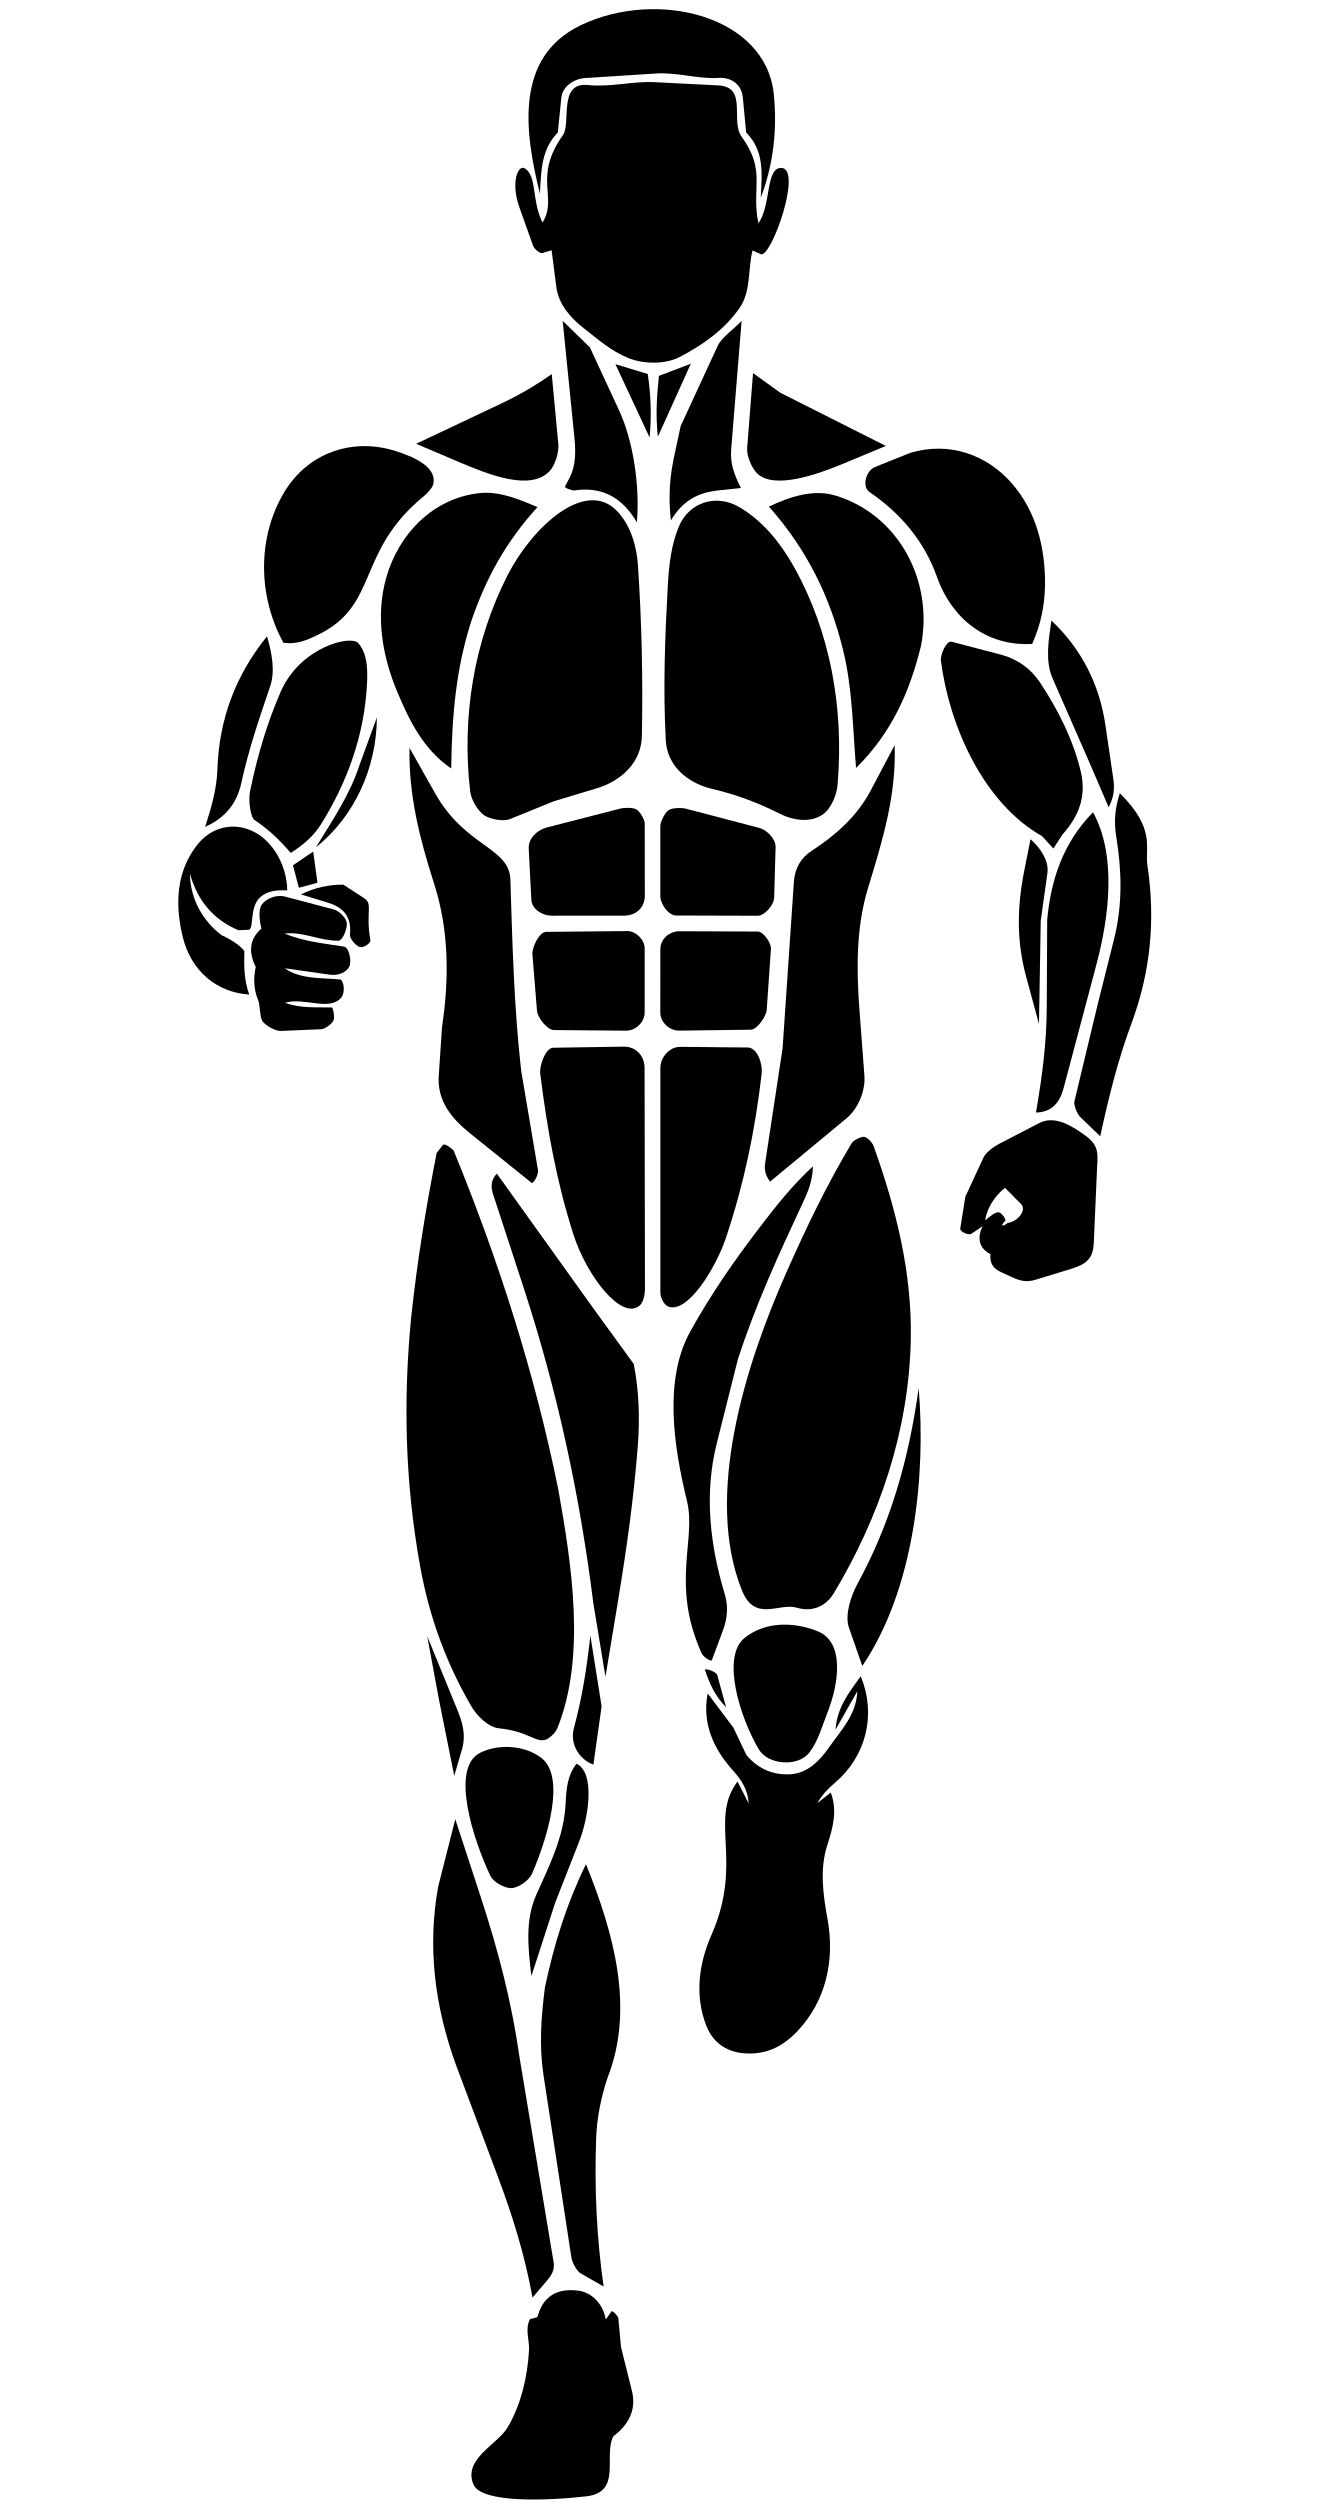
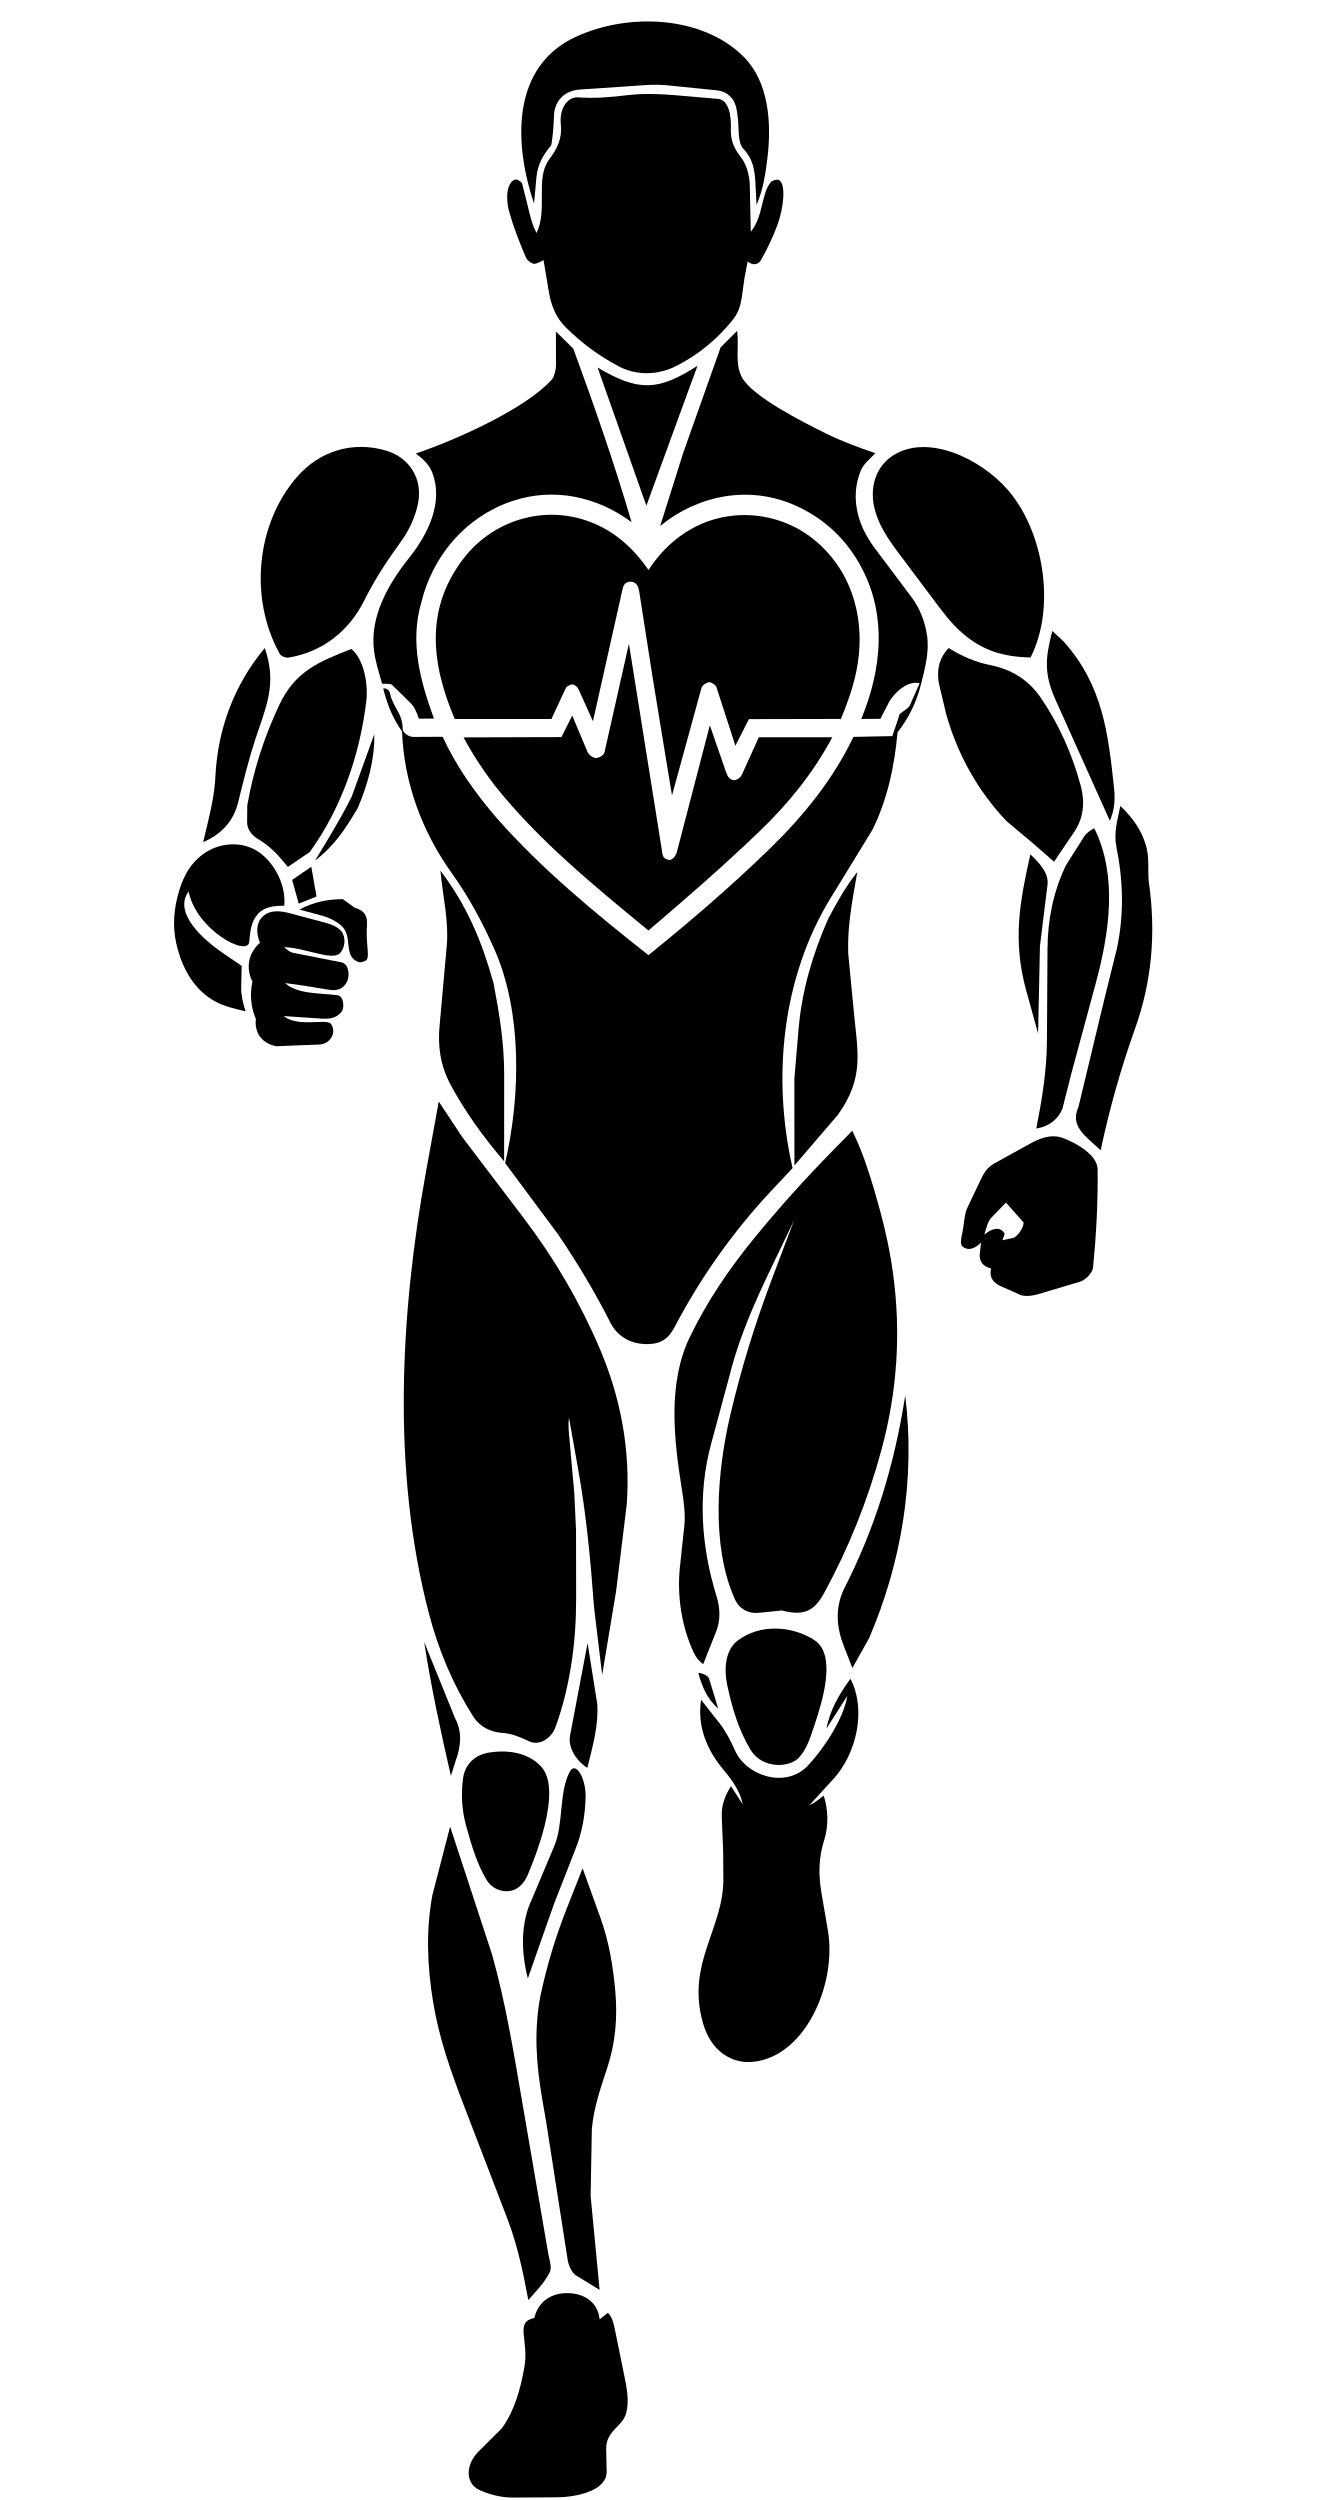
<svg xmlns="http://www.w3.org/2000/svg" viewBox="0 0 477 898" fill="currentColor" aria-hidden="true">
  <g transform="translate(-922 0)">
    <g class="base">
+       <g data-name="base" class="base">
+         <path d="M1066.79,262.53c.65,1.17,2.26,2.19,3.83,2.18l10.36-.06c5.07,10.89,11.72,20.2,19.46,29.22,16.28,18.44,35.09,33.92,54.48,49.22,15.16-12.26,29.59-24.63,43.49-38.14,11.96-11.62,22.88-24.95,30.13-40.26l13.99-.28,2.64-7.91c.92-.82,3.16-2.06,3.63-3.12l3.53-7.94c-3.95-1.19-9.15,3.18-11.15,7.05l-2.93,5.7-6.87.05c7.32-17.87,9.23-36.94.18-54.18-5.25-10-13.1-17.53-23.33-22.25-16.45-7.58-34.99-4.35-49.09,7.12l8.21-26.08,13.51-38.1,5.92-5.91c.77,5.79-.99,11.86,1.83,16.87,3.81,6.77,21.36,15.7,30.08,20,5.75,2.83,11.47,4.94,17.71,7.08-1.97,2.12-4.12,3.78-5.07,5.97-3.04,7.04-2.36,14.72.86,21.54,2.16,4.56,5.24,8.19,8.23,12.19l9.19,12.28c2.81,3.76,4.54,8.38,5.31,13.03,1.02,6.19-.62,12-2.08,17.91-1.6,6.44-4.36,12.1-8.44,17.35-1.11,12.22-3.6,23.92-8.97,34.91l-8.54,13.97-6.4,10.41c-17.64,28.7-21.22,64.83-13.79,97.22l-7.31,7.79c-13.95,14.87-25.64,31.34-35.13,49.42-1.97,3.76-4.45,5.76-8.87,6-5.67.3-10.96-1.95-13.87-7.18-5.67-11.18-11.92-21.7-19.01-32.15l-19.07-25.68c5.63-24.3,6.11-54.45-3.91-76.93-4.29-9.62-9.07-18.56-15.23-27.17-10.75-15.02-17.22-32.64-17.88-50.92l-.19-.3c-3.2-4.49-5.16-9.51-6.59-15.16,1.36-.1,2.19.64,2.42,1.71,1.16,5.37,4.58,6.98,4.59,13.07l.14.48Z" />
+         <path d="M1128.3,536.57l.61,13.09.04,24.6c.03,15.47-2.14,31.62-7.43,46.16-1.35,3.7-5.52,6.89-9.48,5.05-3.11-1.44-5.96-2.76-9.51-3-4.19-.28-8.12-2.1-10.49-5.82-7.32-11.5-12.54-23.91-16.02-37.28-13.27-50.89-10.33-107.2-.97-158.69l4.55-25,8.41,12.71,22.1,29.13c11.06,14.58,20.15,30.09,27.33,46.93,7.58,17.76,11.03,36.49,9.71,55.75l-3.84,31.3-5.01,30.12-2.94-24.43c-1.21-16.7-2.73-32.88-5.68-49.42l-3.3-18.48c-.38,2.56-.05,5.1.2,7.91l1.72,19.37Z" />
+         <path d="M1184.57,492.17l-7.18,26.64c-4.84,17.97-3.53,36.68,1.96,54.47,1.33,4.31,1.54,8.61-.12,12.79l-4.65,11.72c-1.58-1.22-2.51-2.37-3.25-3.92-4.53-9.44-6.21-20.72-5.09-31.15l1.53-14.25c.51-4.71-.17-9.22-.92-13.94-2.84-17.9-5.02-37.82,2.95-54.29,6.2-12.82,14.02-24.36,23.07-35.44s18.25-21.29,28.17-31.4l7.1-7.23c3.49,7.18,5.59,13.58,7.72,20.72,2.97,9.99,5.43,19.74,6.87,30.16,3,21.63,1.57,42.78-4.14,63.84-4.9,18.06-11.72,35.12-20.65,51.48-3.59,6.57-7.53,8.11-15.1,6.11l-8.19.84c-3.81.39-7.08-1.33-8.68-4.89-8.67-19.25-6.42-46.07-1.5-66.79,3.87-16.26,8.59-31.72,14.46-47.3l8.29-22-8.46,17.63c-5.63,11.74-10.76,23.35-14.22,36.18Z" />
+         <path d="M1185.33,114.75c-5.74,7.15-12.52,12.74-20.56,16.78-6.42,3.23-14.06,3.44-20.37.14-7.14-3.74-13.34-8.36-19-13.91-3.76-3.69-5.41-7.93-6.29-13.17l-1.87-11.16c-1.19.64-2.39,1.28-3.28,1.34-.84.06-2.56-1.2-2.9-1.98-2.45-5.62-4.54-10.97-6.19-16.83-1.33-4.7-.85-10.63,2.23-11.46.68-.18,2.29.81,2.47,1.52l2.09,8.33c.81,3.24,1.39,6.2,3.08,9.33,4.1-8.52-.59-19.55,4.52-26.4,2.88-3.86,4.74-7.5,4.19-12.63-.57-5.37,2.13-9.97,6.29-9.68,6.17.43,11.69-.07,17.75-.8,7.33-.88,14.69-.18,22.03.45l10.36.9c3.83.33,4.83,5.8,4.64,10.71-.16,4.2,1.15,7.11,3.67,10.33,2.07,2.64,3.06,6.69,3.14,10.2l.35,16.52c4.66-5.84,3.72-13.93,7.3-17.96.44-.49,1.99-.92,2.59-.72,3.05,1.05,1.78,10.55-.27,16.07-1.67,4.49-3.67,8.73-5.98,12.8-.96,1.7-3.11,1.96-4.76.41l-1.11,5.79-1.04,7.38c-.36,2.58-1.25,5.39-3.08,7.67Z" />
+         <path d="M1181.76,664.93l-.51-12.5c-.16-3.98,1.17-7.41,3.31-10.84l4.23,6.51c-.96-4.73-3.76-8.64-6.92-12.41-5.88-7.02-9.52-15.48-8.04-25.13l6.55,8.34c2.28,2.91,4,6.22,5.52,9.64,2.14,4.83,6.39,8.06,11.47,9.46,5.31,1.46,11.02.29,14.87-3.83,5.86-6.28,12.8-16.87,14.11-25.01l-7.5,11.75c1.24-6.54,4.49-12.19,8.62-17.9,5.8,10.98,2.28,26.85-6.16,36.06l-8.64,9.43c2.04-1.01,3.32-2.05,5.22-3.5,1.61,5.18,1.79,10.77.15,15.99-2.01,6.4-2.1,12.31-.96,19l2.31,13.52c2.8,16.44-5.29,38.47-19.88,45.17-4.77,2.19-10.24,2.86-15.09.63-5.2-2.39-8.36-7.13-9.92-12.64-6.1-21.51,7.47-33.84,7.33-51.85l-.07-9.89Z" />
+         <path d="M1059.27,245.63c-1.15-4.04-2.47-8.06-2.96-12.2-1.43-12.01,5.16-23.68,12.6-32.99,6.91-8.65,12.37-19.96,8.43-30.5-1.1-2.94-3.16-4.93-5.98-7.04,14.68-4.94,39.68-16.23,48.9-26.62.83-.93,1.46-3.65,1.45-4.89l-.03-12.32,6.25,6.17c7.49,20.43,14.54,40.54,20.93,62.32-12.42-9.25-28.09-12.57-42.89-7.57-16.61,5.6-28.48,19.47-32.64,36.41-4.11,14.1-.53,27.78,4.54,41.7l-5.41.05c-.89-2.5-1.52-4.19-3.26-5.89l-6.44-6.3c-.44-.43-2.4-.34-3.49-.36Z" />
+         <path d="M1292.18,236.17c-10-.24-17.53-2.51-24.96-9.17-3.92-3.51-6.77-7.45-9.89-11.61l-12.99-17.33c-3.55-4.73-6.72-9.55-8.17-15.25-1.83-7.21.09-14.84,6.32-19.01,12.45-8.34,31.81.92,41.58,12.24,12.91,14.98,17.26,42.09,8.11,60.13Z" />
+         <path d="M1052.72,215.9c-5.5,10.99-15.07,18.31-27.06,20.31-1,.17-2.72-.52-3.18-1.34-11.06-19.95-8.47-46.67,6.2-63.56,8.21-9.45,20.25-12.99,32.12-9.41,8.29,2.5,13.15,10.17,11.36,18.95-.98,4.81-3.14,9.54-6.11,13.64-5,6.88-9.4,13.56-13.33,21.42Z" />
+         <path d="M1111.78,826.19c-1.98-10.51-3.97-19.98-7.65-29.55l-15.25-39.69c-4.8-12.48-9.14-24.59-11.3-37.82-2.11-12.89-2.65-25.55-.27-38.37l6.37-24.65,15.06,45.93c4.82,17.15,7.61,34.17,10.62,51.73l9.58,55.76c.33,1.94,1.4,4.89.56,6.59-1.93,3.9-5.01,6.93-7.72,10.07Z" />
+         <path d="M1139.91,887.76c.15,6.9-10.76,9.23-17.93,9.27l-15.72.09c-4.2.02-8.21-1.02-12-2.68-2.69-1.18-4.15-3.83-3.88-6.86.24-2.67,1.65-5.14,3.57-7.05l8.35-8.32c4.62-6.5,6.64-14.08,8.04-21.82,1.79-9.89-3.62-16.34,3.58-17.75,1.43-6.07,6.26-9.11,12.22-8.95,5.77.15,10.66,3.26,11.24,9.43l2.97-2.37c1.44,1.52,1.96,3.27,2.36,5.23l3.45,16.95c.92,4.52,1.93,9.18.8,13.75-1.25,5.05-7.37,6.25-7.22,13.14l.17,7.94Z" />
+         <path d="M1137.39,822.54l-8.54-5.24c-1.39-.85-2.64-3.57-2.92-5.42l-7.75-49.71-1.4-8.09c-2.15-12.45-3.06-24.59-.67-37.08,2.3-10.85,5.37-21.09,9.43-31.37l5.73-14.54,6.37,17.68c3.12,8.67,4.58,17.45,5.39,26.68s.05,18.33-2.87,27.19c-2.4,7.28-4.86,14.34-5.57,22.06l-.44,24.05,3.23,33.79Z" />
+         <path d="M1300.61,309.54l-6.6-5.8-10.52-8.84c-10.39-11-17.58-23.97-21.65-38.51l-2.42-10.16c-1.13-4.75-.35-9.69,3.35-13.46,4.7,2.94,9.54,5.08,15.03,6.16,7.27,1.42,13.53,5.17,17.87,11.45,6.66,9.65,11.47,20.51,14.53,31.86,1.59,5.92,1.04,11.57-2.34,16.57l-7.25,10.73Z" />
+         <path d="M1161.87,30.66c-5.04-.51-9.47.02-14.31.34l-17.2,1.15c-5.49.37-9.24,3.93-9.39,9.6-.08,3.23-.38,7.24-.95,10.4-2.93,3.49-4.91,6.9-5.33,11.53l-.86,9.46c-7.45-22.16-7.95-49.23,14.88-59.86,18.98-8.83,45.64-7.68,60.43,7.13,9,9.01,10.04,23.67,8.54,36.19-.71,5.96-1.58,11.56-3.93,17.02l-.41-7.88c-.24-4.57-.89-8.61-4.1-12.01-2.9-3.07-1.21-8.32-2.85-15.31-.76-3.23-3.38-5.6-6.6-5.93l-17.93-1.83Z" />
+         <path d="M1025.41,311.4c-3.36-4.13-6.26-7.37-10.52-9.89-2.27-1.34-4.16-3.41-4.13-6.28l.06-5.94c2.21-12.61,6.04-24.5,11.49-36.06,5.69-12.06,14.03-15.47,25.87-20.12,4.59,3.67,6.09,12.72,5.41,18.55-2.25,19.24-8.93,38.68-20.33,54.39l-7.87,5.36Z" />
+         <path d="M1278,455.63c-2.97-.6-4.37-2.8-4.06-5.37l.47-3.93c-2.13,2.05-4.61,3.26-6.76,1.31-.89-.81-.28-3.5.02-4.83.68-3.04.6-6.46,1.89-9.17l4.89-10.27c1.03-2.17,2.37-4.16,4.56-5.38l12.8-7.08c3.57-1.98,7.64-3.68,11.85-2.18,5.19,1.84,12.56,6.32,12.61,11.27.12,11.96-.47,23.34-1.64,35.24-.2,2.08-2.79,4.58-4.71,5.15l-12.15,3.63c-2.76.82-5.94,2-8.91,1.25l-7.19-3.18c-2.57-1.14-4.46-2.9-3.69-6.44ZM1282.07,445.5l4.24-.94c1.5-.96,3.32-3.5,3.38-5.43l-6.36-7.16-5.24,5.44c-1.41,1.47-1.85,4.02-2.53,6.06,1.77-1.43,3.69-2.5,5.64-1.9.53.16,1.79,1.23,1.62,1.74l-.74,2.2Z" />
+         <path d="M1294.24,405.35c2.03-10.38,3.76-20.65,3.82-31.49l.2-32.97c.07-10.54,2.06-20.51,6.58-29.99l6.47-10.25c.85-1.35,2.37-2.45,3.74-3.16,8.53,17.15,5.38,37.8.56,55.63l-8.92,33.02-3.05,12.08c-1.48,3.6-4.56,6.4-9.42,7.13Z" />
+         <path d="M1103.07,417.13c-7.48-8.77-13.93-17.65-19.24-27.54-3.65-6.81-4.67-13.82-3.9-21.49l2.54-28.3c.81-9.06-1.4-17.5-2.26-27.05,9.6,12.64,14.93,25.52,19.07,40.41,2.09,10.89,3.83,21.54,3.82,32.72l-.02,31.25Z" />
+         <path d="M1223.02,400.38l-15.66,18.25-.02-31.18,1.5-17.74c1.17-13.85,5.04-26.88,10.6-39.58,3.12-5.87,6.1-11.34,10.5-16.92-1.71,9.97-3.62,19.25-3.26,29.25l2.01,20.92c1.41,14.68,3.79,23.74-5.67,36.98Z" />
+         <path d="M1209.04,631.27c-3.38,3.76-13.22,4.25-17.44-2.75-4.29-7.13-6.55-14.77-8.35-23.07-1.16-5.38-1.05-12.58,3.87-16.27,7.86-5.89,19.51-5.3,27.53.05,7.84,5.23,2.93,21.56-.25,30.9-1.31,3.83-2.49,7.96-5.36,11.14Z" />
+         <path d="M1317.36,413.18c-5.64-5.26-11.12-8.7-7.98-15.57l9.51-39.55,4.27-17.22c2.66-12.42,2.32-24.43-.18-36.79-.97-4.79.44-9.67,1.45-14.55,4.53,4.29,8.11,9.28,9.53,15.5.91,4,.18,8.22.77,12.37,2.5,17.72,1.05,35.09-4.98,51.99-5.13,14.41-9.15,28.62-12.39,43.8Z" />
+         <path d="M1002.37,342.56l6.43,4.37-.16,7.59c-.06,2.93.54,5.48,1.56,8.75-3.67-.89-7.71-1.74-11.07-3.63-7.07-3.98-11.18-11-13.28-18.59-1.79-6.46-1.72-12.36-.13-18.8,1.5-6.07,3.96-11.54,9.21-15.43,5.69-4.21,14.06-4.92,20.09-.72,5.57,3.88,9.78,11.83,9.1,19.23-3.49.03-7.05.3-9.44,2.91-2.5,2.73-2.83,6.34-3.16,10.1-.48,5.46-18.99-4.17-21.78-18.15-5.53,7.63,4.89,17.1,12.63,22.36Z" />
+         <path d="M1024.37,353.1c4.42,4.08,12.48,3.55,18.88,4.39,2.29.3,2.53,4.58,1.45,5.93-1.98,2.47-4.56,2.64-7.42,2.45l-13.38-.9c5.03,4.01,14.26,1.08,16.7,2.55.63.38,1.11,1.84,1.12,2.79.04,2.45-2.25,4.77-4.79,4.87l-15.66.63c-5-.9-7.97-4.72-7.36-9.81-1.87-4.32-2.2-8.84-1.24-13.39-2.45-4.94-1.49-10.27,2.71-13.98-1.16-2.78-1.54-6.35.37-8.72,2.74-3.4,6.97-2.78,10.68-1.79l12.86,3.44c1.82.49,4.18,1.48,5.34,2.96,1.71,2.19,1.39,6.04-.64,7.97-2.82,2.69-12.76-2.15-19.97-2.27.81.7,2.24,1.82,3.03,1.98l17.58,3.48c2.76.55,2.94,4.75,2.19,6.53-1.15,2.72-3.35,3.84-6.48,3.34l-9.46-1.54-6.51-.9Z" />
+         <path d="M1111.57,673.45c-1.37,3.26-3.73,5.51-6.77,5.84s-6.3-1.13-8.05-4.07c-3.51-5.9-5.44-12.59-7.3-19.34-1.57-5.7-1.92-11.47-1.09-17.27.73-5.08,4.45-8.36,9.42-9.11,6.58-.99,13.66-.11,18.47,4.91,7.23,7.56-.17,28.26-4.67,39.03Z" />
+         <path d="M1228.18,599.14l-3.04-7.77c-2.68-6.85-3.21-13.45-.12-20.34,11.26-21.89,18.28-44.87,22.13-69.76,3.68,29.74-1.21,59.84-13,87.22l-5.97,10.65Z" />
+         <path d="M1154.18,181.67l-17.52-49.64c14.66,8.64,21.63,8.52,35.88-.64l-6.9,18.83-11.47,31.45Z" />
+         <path d="M1320.66,294.83l-4.86-10.83-14.58-32.46c-4.2-9.36-3.85-14.92-1.22-24.88l4.06,3.78c13.98,15.63,16,32.68,18.13,52.86.42,4.01.14,7.59-1.53,11.54Z" />
+         <path d="M1007.49,288.4c-1.69,6.79-6.22,11.38-12.51,14.1l1.66-7c1.34-5.65,2.45-10.82,2.74-16.69.82-16.7,6.59-32.74,17.73-46.02,4.53,12.98.38,21.18-3.51,33.1-2.43,7.44-4.17,14.72-6.11,22.51Z" />
+         <path d="M1116.8,695.78l-5.2,14.87c-2.5-9.79-2.61-19.98,1.51-28.56l8.04-19.12c3.32-7.89,1.58-19.58,5.61-26.71,2.07-3.66,5.83,2.47,5.59,9.67-.21,6.21-1.25,12.12-3.49,17.86l-7.81,19.96-4.24,12.02Z" />
+         <path d="M1294.88,371.23l-4.26-15.42c-4.92-17.8-2.38-31.81,1.49-48.92,3.09,2.97,6.69,6.59,6.15,10.96l-2.71,21.97-.67,31.41Z" />
+         <path d="M1132.97,635c-3.56-2.1-7.06-7.07-6.22-11.51l6.31-33.27,3.46,21.72c.56,7.67-1.61,15.22-3.54,23.06Z" />
+         <path d="M1050.86,345.6c-5.88-2.09-1.82-9.13-6.26-13.1-1.72-1.54-4.21-2.84-6.37-3.43l-8.64-2.35c5-2.7,9.91-3.69,15.54-3.76l4.24,3.07c3.19.88,4.71,2.76,4.46,6-.52,6.61.95,10.96-.05,12.65-.36.6-2.25,1.17-2.91.93Z" />
+         <path d="M1086.46,630.05l-2.5,7.83c-3.65-15.9-7.05-31.53-9.61-48.11l11.04,27.25c2.26,4.06,2.32,8.41,1.07,13.03Z" />
+         <path d="M1035.21,309.05c4.65-7.7,9.2-14.99,13.17-23.02l8.07-22.3c.17,9.03-2.31,17.98-5.95,26.52-4.1,6.97-8.38,13.64-15.28,18.81Z" />
+         <polygon points="1029.3 324.58 1026.93 316.07 1033.82 311.34 1035.69 322.02 1029.3 324.58" />
+         <path d="M1176.67,602.92l3.33,10.81c-4.01-3.44-5.81-7.87-7.16-12.81.93-.04,3.48.83,3.84,2Z" />
+       </g>
      <g class="zone">
-         <path d="M1120.74,287.88l-15.52,6.32c-2.43.99-7.16.08-9.25-1.31s-4.7-5.34-5.09-8.65c-3.08-26.59,1.31-53.94,13.53-77.78,8.88-17.33,28.06-34.88,39.38-22.74,4.76,5.11,6.91,12.37,7.38,19.57,1.35,20.58,1.8,40.6,1.39,61.1-.19,9.58-7.49,16.14-16.19,18.76l-15.64,4.72Z" />
-         <path d="M1217.33,292.7c-4.5,2.99-10.69,1.85-14.9-.26-8.12-4.09-15.81-6.99-24.78-9.11-8.38-1.98-15.99-7.97-16.5-17.42-1-18.61-.3-36.92.73-55.65.4-7.38,1.25-14.63,3.98-21.15,3.66-8.75,13.4-11.78,21.6-7.01s14.62,12.45,19.59,21.27c13.34,23.7,18.11,51.22,15.81,78.45-.32,3.82-2.31,8.75-5.52,10.88Z" />
-       </g>
-       <g class="base">
-         <path d="M1118.28,624.79c-3.69,1.52-6.23-2.88-17.1-3.99-3.8-.39-7.89-4.47-9.89-7.92-9.17-15.79-15.13-32.24-18.39-50.34-5.36-29.74-6.14-59.07-3.22-89.21,2.17-20.25,5.27-39.38,9.17-59.17l2.22-2.87c.61-.78,2.99,1.09,3.89,2.01,16.15,39.46,29.01,79.56,37.55,121.55,4.93,27.64,9.99,60.31-.3,85.9-.64,1.6-2.64,3.51-3.93,4.05Z" />
-         <path d="M1208.19,577.48c-6.22-1.9-15.01,5.42-19.68-6.2-13.63-33.92,1.17-80.89,15.99-114.3,7.18-16.18,14.38-31.21,23.43-46.36.6-1,3.28-2.37,4.43-2.27s2.96,1.97,3.47,3.4c8,22.42,13.82,45.29,13.32,69.56-.67,32.48-11.17,63.54-27.63,90.94-3.02,5.03-8.09,6.83-13.32,5.23Z" />
-         <path d="M1147.63,128.58c-6.39-2.63-10.85-6.74-15.85-10.61-4.79-3.71-9.15-8.64-9.95-14.89l-1.69-13.18-3.33,1c-.95.28-2.97-1.61-3.32-2.59l-4.99-14.02c-3.08-8.64-.48-15.6,2.19-13.71,4.29,3.03,2.2,11.41,6.19,19.36,5.6-8.98-3.53-16.19,7.32-31.39,3.02-4.23-1.8-19.09,8.89-18.01,8.42.85,16-1.43,24.09-1.02l22.81,1.15c10.75.54,4.23,12.69,8.41,18.46,9.04,12.44,3.3,18.53,6.04,31.07,4.67-6.77,2.52-19.89,8.15-19.89,7.93,0-3.63,32.6-7.3,30.98l-2.98-1.32c-1.65,6.24-.46,14.49-4.54,20.48-5.28,7.75-13.43,13.6-21.82,17.88-5.07,2.59-12.89,2.49-18.33.25Z" />
-         <path d="M1177.54,695.08c11.67-26.57-1.04-41.29,9.38-55.17l3.96,7.84c-.13-4.85-2.7-8.58-5.8-12.03-6.7-7.47-11-16.79-8.87-27.43l9.19,12.23,4.72,9.89c4.3,5.09,9.76,7.32,15.97,6.89,5.82-.4,10.2-4.58,13.76-9.72,4.34-6.26,9.8-11.7,10.09-20.07l-7.83,13.81c.59-7.81,4.48-12.96,9.07-19.2,5.69,13.75,1.99,28.78-9.45,38.42-2.47,2.08-4.41,4.17-6.18,7.18l4.85-3.83c2.48,6.5.8,12.56-1.27,19-2.72,8.45-1.51,17.6.09,26.28,2.76,14.95-.55,29.66-10.85,40.48-5.13,5.39-10.83,8.3-18.42,7.94-6.6-.31-11.78-3.63-14.25-9.97-4.17-10.69-2.77-22.06,1.84-32.56Z" />
-         <path d="M1198.62,424.44c-1.94-2.51-2.09-4.62-1.74-6.94l6.22-40.86,4.06-59.78c.33-4.88,2.36-8.64,6.53-11.34,8.56-5.55,16.24-12.42,21.09-21.61l8.57-16.22c.66,17.73-4.25,34-9.5,51.09-4.36,14.18-4.24,29.39-3.13,44.06l1.78,23.6c.4,5.31-2.21,11.76-6.43,15.25l-27.45,22.75Z" />
-         <path d="M1115.22,420.1c.26,1.51-.81,3.88-2.11,4.91l-22.25-17.9c-6.61-5.32-11.87-11.63-11.26-20.66l1.18-17.58c2.59-17.3,2.53-34.7-2.84-51.43-5.21-16.22-9.19-31.88-8.84-48.81l9.26,16.44c10.77,19.12,26.59,19.29,26.96,30.8.74,23.18,1.29,45.8,3.89,68.78l6,35.45Z" />
-         <path d="M1144.12,574.29l-4.64,28.02-4.36-26.46c-4.86-38.79-12.88-76.1-25.01-113.24l-11.09-33.95c-.78-2.4-.6-5.1,1.47-7.06l33.96,47.41,15.2,20.95c1.85,9.43,2.22,19.27,1.46,29.23-1.43,18.54-3.89,36.3-7,55.1Z" />
-         <path d="M1118.5,819.16l-5.23,6.12c-2.75-15.22-7.11-29.24-12.45-43.47l-14.96-39.89c-7.61-20.84-10.47-42.48-6.43-64.4l6.11-24.05,9.14,27.93c6.24,19.05,11.12,37.68,13.95,57.69l12.26,73.71c.43,2.61-.94,4.66-2.39,6.35Z" />
-         <path d="M1132.52,896.69c-13.19,1.52-37.5,2.6-40.43-4.23-3.93-9.17,8.62-14.38,12.25-20.54,4.81-8.14,7.19-18.31,7.68-27.76.19-3.68-1.57-7.65.38-11.14l2.49-.63c.58-.15,1.51-11.25,14.71-9.6,5.02.62,9,4.71,9.99,10.38l2.07-2.91c.36-.5,2.39,1.79,2.45,2.42l.96,10.42,3.92,15.73c1.75,7.02-1.47,12.38-6.7,16.29-3.65,7.26,3.3,20.08-9.77,21.58Z" />
-         <path d="M1292.75,231.29c-16.44.99-28.95-9.22-34.14-23.93-4.59-13-13.11-22.96-24.23-30.58-3.01-2.07-1.18-7.79,1.85-9l12.77-5.13c13.62-4.05,27.2.35,36.5,11.03,8.73,10.02,12.01,23.12,11.88,36.54-.18,7.18-1.33,13.59-4.62,21.07Z" />
-         <path d="M1153.68,462.67c0,2.65-.72,5.2-1.8,6.18-6.44,5.82-19.05-10.35-23.89-25.38-6.07-18.87-9.46-37.95-11.94-57.81-.35-2.84,1.87-9.26,4.66-9.31l25.32-.4c4.15-.07,7.5,3.03,7.5,7.72l.14,79Z" />
-         <path d="M1084.07,276.05c-9.98-6.86-14.97-17.07-19.28-27.31-5.51-13.09-7.95-27.46-4.06-41.23,4.48-15.87,17.02-28.65,33.56-30.39,7.16-.75,14.07,2.19,20.78,5.04-11.32,12.37-18.58,25.68-23.77,40.92-5.45,16.92-6.99,33.72-7.22,52.97Z" />
-         <path d="M1074.29,178.18c-24.58,20.12-15.93,39.09-38.04,49.83-3.84,1.87-7.71,3.57-12.44,2.88-9.18-16.74-9.44-37.7.19-53.94,8.46-14.26,24.45-19.81,39.89-15.01,7.48,2.33,14.98,6.02,13.77,11.82-.28,1.36-1.87,3.19-3.37,4.42Z" />
-         <path d="M1138.83,821.33l-8.29-4.76c-1.31-.75-3.01-3.82-3.29-5.65l-10.02-65.51c-1.64-10.71-.83-20.91.49-31.45,3.26-15.28,7.5-29.47,14.76-44.35,10.07,24.94,17.54,51.98,7.72,76.79-2.33,7.13-3.8,14.2-4.07,21.85-.63,18.08.19,35.58,2.69,53.07Z" />
-         <path d="M1182.77,444.6c-3.67,10.94-13.89,27.53-20.82,24.68-1.33-.55-2.75-3.05-2.75-5.04v-80.51c-.01-4.11,3.4-7.75,7.19-7.71l24.17.24c3.58.04,5.43,6.02,5.03,9.4-2.33,20.11-6.26,39.34-12.82,58.93Z" />
-         <path d="M1229.5,275.85c-1.25-14.7-1.24-28.52-4.7-42.49-4.75-19.22-12.92-35.92-26.6-51.38,7.39-3.55,16.04-6.4,24-3.95,22.79,7.02,35.17,30.78,30.61,54.01-3.92,15.93-10.26,30.96-23.32,43.81Z" />
-         <path d="M1177.69,596.44c-.76.31-3.14-1.43-3.64-2.54-11.18-24.78-1.9-40.73-5.26-54.59-4.82-19.88-8.46-43.7,1.19-61.1,7.31-13.18,15.57-25.15,24.69-37.07,6.08-7.94,11.67-15.1,19.34-22.2-.15,5.44-1.83,9.26-3.92,13.72-8.57,18.29-16.75,36.27-23.03,55.54l-7.62,30.35c-4.52,18.02-2.46,36.34,2.91,54.13,1.32,4.39.92,8.68-.64,12.87l-4.05,10.9Z" />
-         <path d="M1157.57,26.41l-25.22,1.61c-4.26.27-8.3,2.97-8.72,7.13l-1.27,12.45c-5.73,5.9-5.99,13-6.41,21.95-5.57-22.15-9.17-49.03,14.61-60.46,27.42-13.19,66.59-3.47,69.4,24.81,1.26,12.69-.16,25.3-4.71,37.14.53-9.13,1.22-16.96-5.23-23.45l-1.2-12.59c-.44-4.62-4.05-7.33-8.85-7.02-7.27.47-14.64-2.07-22.4-1.57Z" />
-         <path d="M1303.72,299.65l-3.34,5.14-4.1-4.47c-20.93-11.77-33.32-39.48-36.31-63.04-.26-2.01,1.97-7.25,3.79-6.78l17.86,4.67c5.76,1.51,10.67,5,13.99,10.03,6.51,9.86,11.92,20.59,14.61,31.97,2.06,8.7-.56,15.83-6.5,22.49Z" />
-         <path d="M1026.43,306.36c-4.59-5.32-8.3-8.67-13.37-12.07-1.33-2.28-1.84-7.16-1.23-10.11,2.58-12.49,6.01-24.27,11.01-35.73,6.97-15.98,25.05-20.43,27.77-17.49,3.33,3.59,3.45,9.3,3.24,14.19-.82,18.43-6.98,35.74-16.74,51.23-2.54,4.04-6.63,7.48-10.68,9.98Z" />
-         <path d="M1285.05,458.53c-3.89-1.86-7.72-2.54-7.29-8.06-4.08-1.98-4.91-5.91-2.76-10.03l-4.11,2.75c-.91.61-4.15-.74-3.97-1.88l1.83-11.45,6.51-14.06c.9-1.94,3.7-3.93,5.71-4.97l14.37-7.45c5.79-3,12.28,1.48,16.5,4.5,5.32,3.81,4.42,7.12,4.18,12.68l-1.12,25.69c-.26,5.91-2.57,7.82-8.37,9.59l-12.53,3.83c-3.37,1.03-5.64.46-8.97-1.14ZM1283.96,439.25c3.63-.36,6.9-4.64,4.85-6.71l-5.82-5.86c-3.74,2.89-6.57,7.52-7.11,11.66,1.75-1.45,3.67-3.03,4.86-2.89,1.02.12,2.63,2.47,2.39,3.02-2.3,2.27-.57,2.11.83.78Z" />
-         <path d="M1304.02,390.94c-1.43,5.38-4.47,8.6-9.91,8.68,2.23-12.72,3.83-25.05,3.89-37.92l.15-31.28c1.32-14.46,5.77-27.78,16.46-38.65,8.61,15.58,5.71,37.74,1.3,54.39l-11.89,44.79Z" />
-         <path d="M1212.8,629.41c-4.02,5.41-14.92,4.6-18.25-1.05-6.77-11.49-13.53-33.14-5.14-39.98,7.39-6.02,17.92-5.86,26.36-2.41,9.53,3.89,7.79,18.43,3.21,29.86-1.76,4.4-2.95,9.24-6.18,13.58Z" />
-         <path d="M1120.12,328.92c-3.1,0-7.08-2.19-7.26-5.75l-.94-18.35c-.19-3.79,3.15-6.73,6.52-7.6l26.39-6.78c1.58-.41,4.61-.38,5.81.33s2.95,3.58,2.95,5.03l.03,25.95c0,4.49-3.44,7.15-7.34,7.15l-26.15.02Z" />
-         <path d="M1200.07,322.47c-.08,2.72-3.55,6.47-5.85,6.47l-29.3-.09c-2.85,0-5.73-4.19-5.73-6.93v-25.17c0-1.58,1.59-4.7,2.83-5.65s4.68-1.05,6.41-.6l26.28,6.88c2.75.72,5.96,3.97,5.88,6.88l-.51,18.21Z" />
-         <path d="M1310.05,401.28c-1-.96-2.47-4.22-2.12-5.67l8.43-35.14,5.8-23.1c3.08-12.26,2.83-24.45.79-36.86-.87-5.27-.51-10.07,1.3-15.59,13,12.88,8.94,19.58,9.9,25.93,2.95,19.58,1.15,38.22-5.72,56.74-4.93,13.26-8.2,26.64-11.23,40.56l-7.14-6.88Z" />
-         <path d="M990.22,313.87c.09,8.76,4.45,16.82,11.35,22.03,2.92,1.31,6.51,3.48,8.2,5.69-.13,5.55-.15,10.31,1.75,15.65-11.8-.74-20.91-8.57-23.86-20.62s-2.24-23.86,5.32-33.32c6.68-8.35,17.88-8.38,25.17-.83,4.53,4.7,6.96,11.27,7.02,17.36-4.1-.21-7.19.28-9.63,2.4-4.12,3.57-2.17,11.66-4.25,11.75l-3.68.15c-9.18-3.95-14.58-10.59-17.39-20.26Z" />
-         <path d="M1146.88,370.22l-25.89-.22c-2.42-.02-5.9-4.46-6.1-6.92l-1.65-20.3c-.2-2.48,2.49-8.03,4.87-8.05l29.25-.29c2.99-.03,6.2,3.06,6.2,6.19v23.12c.01,3.3-3.16,6.5-6.68,6.47Z" />
-         <path d="M1191.65,369.87l-25.66.33c-3.46.04-6.81-2.92-6.81-6.54l.02-22.79c0-3.65,3.39-6.38,6.78-6.37l28.27.11c1.9,0,4.83,4.05,4.67,6.32l-1.52,21.84c-.15,2.18-3.34,7.07-5.76,7.1Z" />
-         <path d="M1044.37,351.87c1.44,1.08,1.43,5.03.26,6.42-4.29,5.12-13.2-.16-20.25,1.9,5.73,2.12,11.29,1.51,16.97,1.7.49,1.21.87,3.49.5,4.51-.43,1.2-3.02,3.23-4.41,3.29l-14.57.63c-1.99.09-5.75-2.06-6.69-3.66s-.7-5.58-1.42-7.3c-1.8-4.31-1.68-8.38-.89-12.06-2.43-4.76-2.63-9.77,2.03-13.74-.71-2.76-1.18-6.86.17-8.69,1.71-2.31,5.49-3.56,8.17-2.85l17.62,4.65c2.03.54,4.38,2.99,4.69,4.7s-1.24,6.42-3,6.54c-6.77.06-12.74-3.38-19.35-2.57,7.13,2.89,13.85,3.5,21.34,4.68,1.92.3,2.8,5.29,1.97,7.09-.98,2.13-4.04,3.43-6.89,3.02l-16.31-2.33c5.62,4.11,13.48,3.35,20.04,4.06Z" />
-         <path d="M1113.15,672.92c-1.22,2.82-5.22,5.23-7.46,5.3s-6.39-1.99-7.56-4.45c-6.27-13.22-14.39-38.62-3.75-44.11,6.56-3.39,16.22-2.81,22.14,1.83,8.7,6.83,2.24,28.46-3.37,41.43Z" />
-         <path d="M1086.5,165.81l-15.02-6.4,30.47-14.41c6.47-3.06,12.32-6.46,18.24-10.63l2.36,25.14c.29,3.09-1.25,7.65-3.02,9.58-6.7,7.34-21.14,1.79-33.04-3.28Z" />
-         <path d="M1150.77,187.64c-5.26-9.08-12.75-13-22.62-11.45-.41,0-3.52-.81-3.16-1.51l1.66-3.18c2.14-4.1,2.19-9.17,1.7-14.09l-4.24-42.16,9.78,9.53,10.46,22.57c5.11,11.03,7.54,27.26,6.42,40.29Z" />
-         <path d="M1224.94,166.53c-10.39,4.33-25.09,9.24-31.01,3.49-1.78-1.73-3.79-6.1-3.55-9.16l2.11-26.84,9.85,7.09,37.85,19.07-15.25,6.35Z" />
-         <path d="M1162.99,186.97c-.99-8.74-.4-15.87,1.28-23.62l2.23-10.32,13.31-28.82c1.41-3.06,5.78-5.95,8.58-8.96l-3.75,46.13c-.42,5.16,1.08,9.09,3.5,13.91l-7.97.85c-7.92.85-13.08,3.93-17.2,10.82Z" />
-         <path d="M1231.74,598.42l-4.82-13.83c-1.53-4.38.7-11.3,3.06-15.63,11.99-22,18.46-44.86,22.01-70.32,2.62,31.27-1.51,72.08-20.25,99.77Z" />
-         <path d="M1008.64,281.43c-1.67,7.6-6.22,12.57-12.95,15.58,2.28-7.1,4.17-13.59,4.41-20.79.59-17.57,6.33-33.46,17.82-47.67,1.67,5.86,3.05,12.36,1.1,18.05-3.94,11.55-7.7,22.58-10.39,34.83Z" />
-         <path d="M1320.24,289.99l-7.09-16.5-13.08-29.86c-2.71-6.18-1.41-13.78-.4-20.73,10.82,10.21,17.25,22.98,19.39,37.52l2.84,19.33c.5,3.4.3,6.37-1.66,10.23Z" />
-         <path d="M1121.48,683.29l-8.6,26.52c-1.15-9.61-2.35-20,1.71-29.1,4.75-10.66,10.03-20.92,10.59-33.06.23-5.04.66-10.08,3.92-14.13,6.75,3.23,4.37,19.22.94,27.96l-8.55,21.81Z" />
-         <path d="M1295.2,367.82l-4.63-17.08c-3.42-12.62-3.27-24.76-.71-37.7l2.29-11.59c3.2,2.73,6.72,7.59,6.09,12.09l-2.41,17.21-.63,37.07Z" />
-         <path d="M1135.13,633.87c-5.21-1.96-8.49-7.54-6.99-13.1,3.03-11.25,4.65-21.72,5.92-33.3l4.04,25.46-2.96,20.94Z" />
-         <path d="M1055.03,337.64c.23,1.24-2.63,2.96-3.85,2.53-1.32-.47-3.64-2.96-3.48-4.51.6-5.79-1.78-9.54-7.85-11.4l-9.74-2.98c4.66-2.37,9.98-3.56,15.23-3.51l7.57,4.93c3.11,2.03.37,5.28,2.13,14.94Z" />
-         <path d="M1087.87,628.64l-2.71,9.25-5.47-27.31-4.23-22.84,10.48,25.6c2.05,5,3.64,9.52,1.94,15.3Z" />
-         <path d="M1154.67,134.34c1.08,7.2,1.44,14.8.67,22.81l-12.28-26.33,11.62,3.52Z" />
-         <path d="M1035.47,304.36c6.18-10.09,12.21-18.92,15.72-29.71l6.19-16.96c-.1,18.01-7.98,35.56-21.91,46.67Z" />
-         <path d="M1158.3,156.88c-.82-7.74-.41-14.19.38-21.86l11.47-4.37-11.85,26.23Z" />
-         <polygon points="1029.36 318.89 1027.23 310.81 1034.51 305.88 1036.02 317.09 1029.36 318.89" />
-         <path d="M1179.64,601.71l3.18,11.57c-3.85-4.01-5.84-8.07-7.64-13.59.73-.41,4.16.91,4.47,2.02Z" />
+         <path d="M1166.11,275.76l-2.73,9.97-6.84-41.65-4.96-31.78c-.31-1.99-1.26-3.41-3.18-3.35-2.35.08-2.59,1.78-3.02,3.73l-10.39,46.38-5.27-11.65c-.28-.61-1.28-1.41-1.82-1.55-.63-.16-2.32.53-2.65,1.24l-5.17,11.16h-34.74c-8.93-20.98-10.58-40.88,4.28-59.06,10.94-12.89,28.61-17.76,44.43-11.71,8.69,3.32,15.46,9.36,20.89,17.26,7.04-10.9,17.77-18.28,30.51-19.54,10.99-1.09,21.88,2.39,30.15,9.63,13.33,11.69,17.54,29.32,13.96,46.47-1.24,5.94-3.24,11.41-5.5,16.93l-33.05.07-4.86,9.55-6.81-21.04c-.28-.86-1.86-1.81-2.66-1.76s-2.43,1.03-2.68,1.92l-7.88,28.76Z" />
+         <path d="M1194.63,298.79c-13.01,12.49-26.1,23.82-39.71,35.45-19.72-16.22-39.71-32.52-55.47-52.43-4.05-5.4-7.45-10.43-10.94-16.94l35.15-.11,3.89-7.72,5.52,13.15c.4.94,1.91,2,2.79,2.08,1.08.09,3.01-.85,3.28-2.06l8.77-38.99,11.81,74.01c.3,1.91.2,3.18,2.46,3.64,1.15.23,2.53-1.22,2.93-2.74l11.86-45.6,5.88,16.95c.48,1.38,1.25,2.66,2.71,2.75,1.25.08,2.61-1.12,3.1-2.34l5.9-13.06h26.41c-7.01,13-15.76,23.81-26.33,33.96Z" />
      </g>
    </g>
  </g>
</svg>
